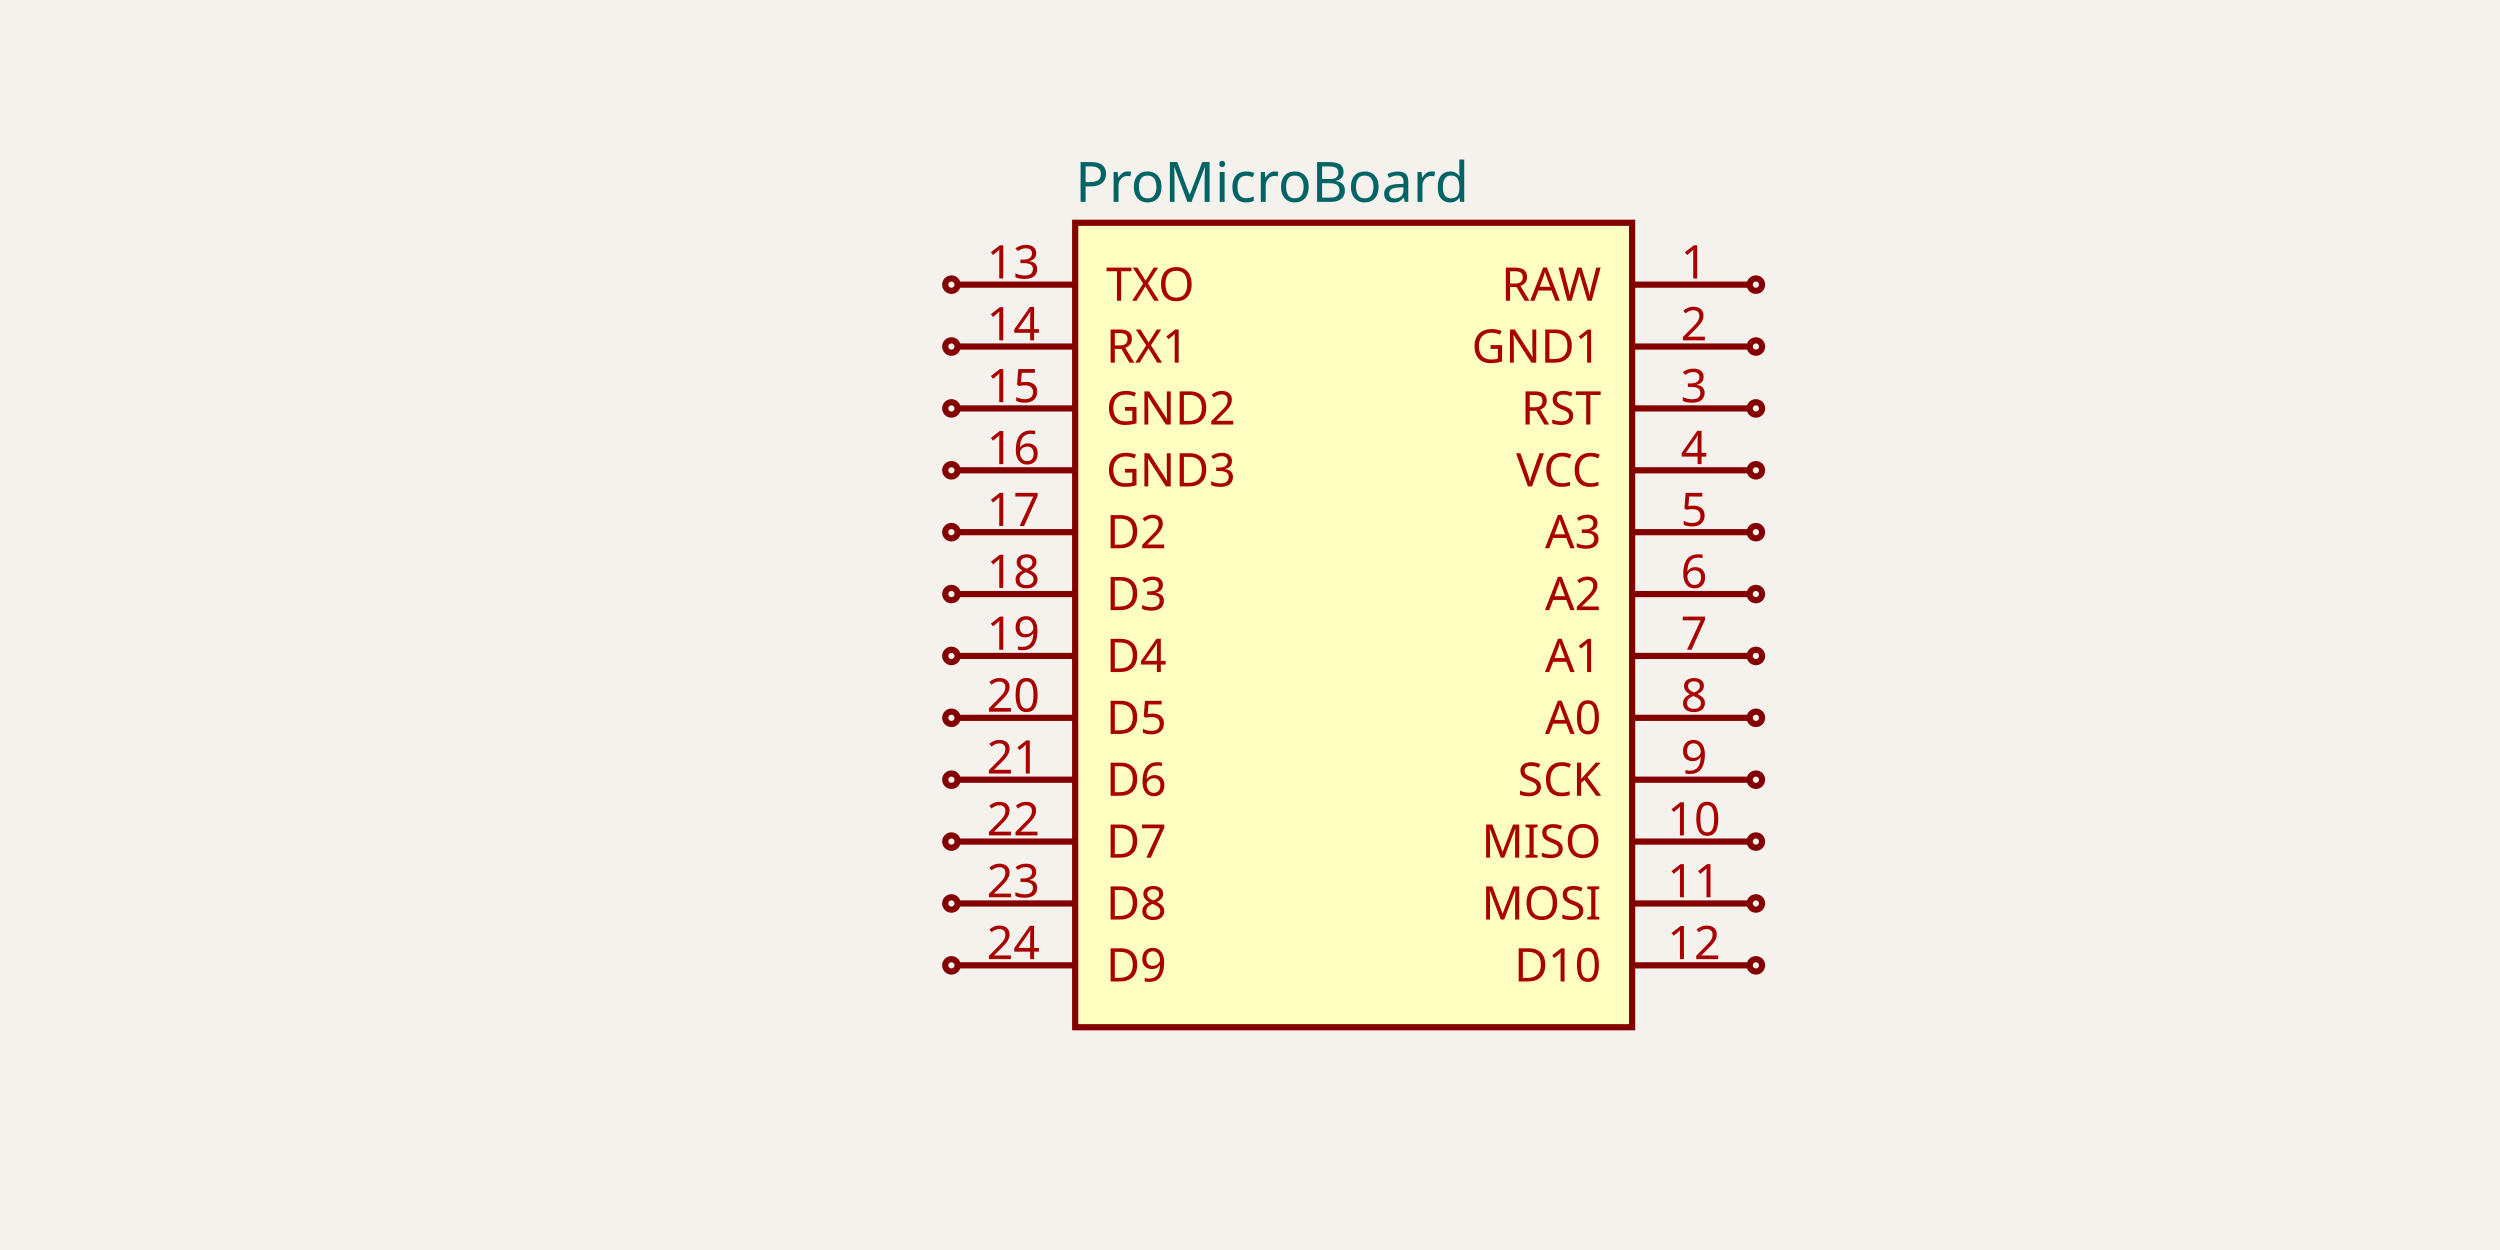
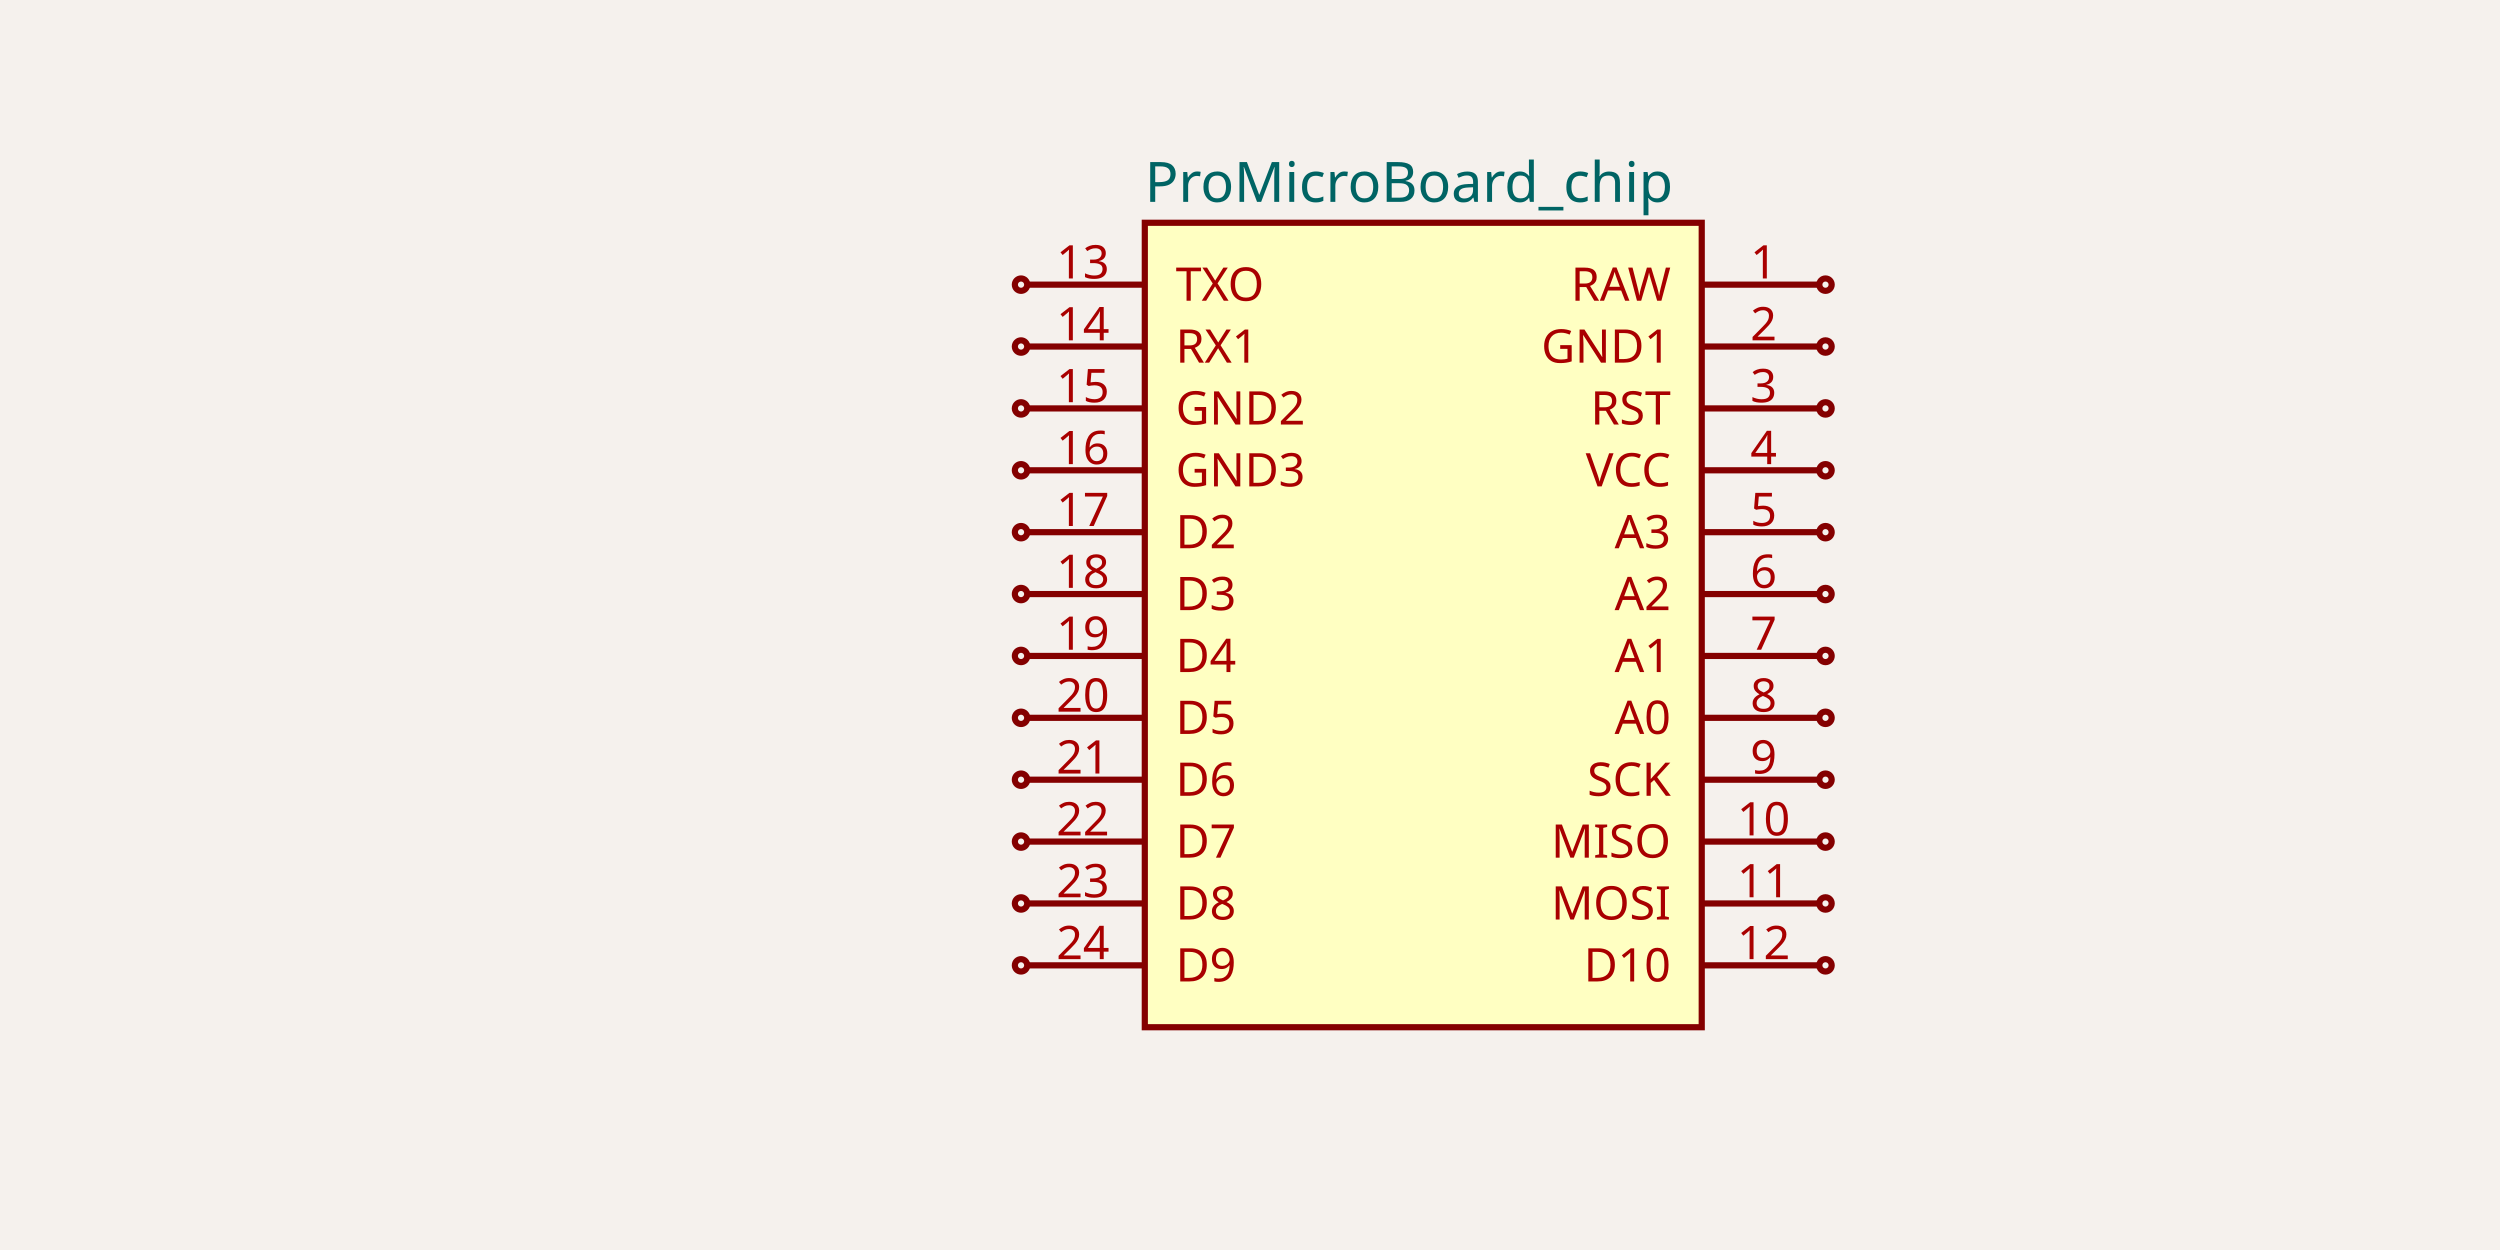
- <svg xmlns="http://www.w3.org/2000/svg" class="tscircuit-schematic" width="1200" height="600" style="background-color: rgb(245, 241, 237)" data-real-to-screen-transform="matrix(148.5148514851,0,0,-148.5148514851,649.7524752475,300)">
+ <svg xmlns="http://www.w3.org/2000/svg" class="tscircuit-schematic" width="1200" height="600" style="background-color: rgb(245, 241, 237)" data-real-to-screen-transform="matrix(148.5148514851,0,0,-148.5148514851,683.1683168317,300)">
  <style>
              .boundary { fill: rgb(245, 241, 237); }
              .schematic-boundary { fill: none; stroke: #fff; }
              .component { fill: none; stroke: rgb(132, 0, 0); }
              .chip { fill: rgb(255, 255, 194); stroke: rgb(132, 0, 0); }
              .component-pin { fill: none; stroke: rgb(132, 0, 0); }
              .text { font-family: sans-serif; fill: rgb(0, 150, 0); }
              .pin-number { fill: rgb(169, 0, 0); }
              .port-label { fill: rgb(0, 100, 100); }
              .component-name { fill: rgb(0, 100, 100); }
              
            </style>
  <rect class="boundary" x="0" y="0" width="1200" height="600" />
  <g class="sch-component" data-circuit-json-type="schematic_component" data-schematic-component-id="schematic_component_0">
-     <rect class="component chip sch-component-body" x="516.089" y="106.931" width="267.327" height="386.139" stroke-width="2.97px" fill="rgb(255, 255, 194)" stroke="rgb(132, 0, 0)" />
-     <rect class="component-overlay sch-component-overlay" x="516.089" y="106.931" width="267.327" height="386.139" fill="transparent" />
-     <text class="sch-text" x="516.089" y="512.376" fill="#006464" text-anchor="start" dominant-baseline="middle" font-family="sans-serif" font-size="26.733px" transform="rotate(0, 516.0891, 512.3762)" />
-     <text class="sch-text" x="516.089" y="87.624" fill="#006464" text-anchor="start" dominant-baseline="middle" font-family="sans-serif" font-size="26.733px" transform="rotate(0, 516.0891, 87.62376)">ProMicroBoard</text>
-     <line class="component-pin sch-component-pin sch-port-line" x1="783.416" y1="136.634" x2="839.851" y2="136.634" stroke-width="2.97px" />
+     <rect class="component chip sch-component-body" x="549.505" y="106.931" width="267.327" height="386.139" stroke-width="2.97px" fill="rgb(255, 255, 194)" stroke="rgb(132, 0, 0)" />
+     <rect class="component-overlay sch-component-overlay" x="549.505" y="106.931" width="267.327" height="386.139" fill="transparent" />
+     <text class="sch-text" x="549.505" y="512.376" fill="#006464" text-anchor="start" dominant-baseline="middle" font-family="sans-serif" font-size="26.733px" transform="rotate(0, 549.505, 512.3762)" />
+     <text class="sch-text" x="549.505" y="87.624" fill="#006464" text-anchor="start" dominant-baseline="middle" font-family="sans-serif" font-size="26.733px" transform="rotate(0, 549.505, 87.62376)">ProMicroBoard_chip</text>
+     <line class="component-pin sch-component-pin sch-port-line" x1="816.832" y1="136.634" x2="873.267" y2="136.634" stroke-width="2.97px" />
    <g class="sch-port" data-schematic-port-id="source_port_0">
-       <circle class="component-pin sch-component-pin sch-port-terminal" cx="842.822" cy="136.634" r="2.97" stroke-width="2.97px" />
-       <rect x="839.851" y="133.663" width="5.941" height="5.941" opacity="0" />
-     </g>
-     <text class="pin-number sch-pin-number" x="813.119" y="133.663" style="font-family: sans-serif;" fill="rgb(169, 0, 0)" text-anchor="middle" dominant-baseline="auto" font-size="22.277px" transform="">1</text>
-     <text class="pin-number sch-pin-label" x="768.564" y="136.634" style="font-family: sans-serif;" fill="rgb(169, 0, 0)" text-anchor="end" dominant-baseline="middle" font-size="22.277px" transform="">RAW</text>
-     <line class="component-pin sch-component-pin sch-port-line" x1="783.416" y1="166.337" x2="839.851" y2="166.337" stroke-width="2.97px" />
+       <circle class="component-pin sch-component-pin sch-port-terminal" cx="876.238" cy="136.634" r="2.97" stroke-width="2.97px" />
+       <rect x="873.267" y="133.663" width="5.941" height="5.941" opacity="0" />
+     </g>
+     <text class="pin-number sch-pin-number" x="846.535" y="133.663" style="font-family: sans-serif;" fill="rgb(169, 0, 0)" text-anchor="middle" dominant-baseline="auto" font-size="22.277px" transform="">1</text>
+     <text class="pin-number sch-pin-label" x="801.98" y="136.634" style="font-family: sans-serif;" fill="rgb(169, 0, 0)" text-anchor="end" dominant-baseline="middle" font-size="22.277px" transform="">RAW</text>
+     <line class="component-pin sch-component-pin sch-port-line" x1="816.832" y1="166.337" x2="873.267" y2="166.337" stroke-width="2.97px" />
    <g class="sch-port" data-schematic-port-id="source_port_1">
-       <circle class="component-pin sch-component-pin sch-port-terminal" cx="842.822" cy="166.337" r="2.97" stroke-width="2.97px" />
-       <rect x="839.851" y="163.366" width="5.941" height="5.941" opacity="0" />
-     </g>
-     <text class="pin-number sch-pin-number" x="813.119" y="163.366" style="font-family: sans-serif;" fill="rgb(169, 0, 0)" text-anchor="middle" dominant-baseline="auto" font-size="22.277px" transform="">2</text>
-     <text class="pin-number sch-pin-label" x="768.564" y="166.337" style="font-family: sans-serif;" fill="rgb(169, 0, 0)" text-anchor="end" dominant-baseline="middle" font-size="22.277px" transform="">GND1</text>
-     <line class="component-pin sch-component-pin sch-port-line" x1="783.416" y1="196.04" x2="839.851" y2="196.04" stroke-width="2.97px" />
+       <circle class="component-pin sch-component-pin sch-port-terminal" cx="876.238" cy="166.337" r="2.97" stroke-width="2.97px" />
+       <rect x="873.267" y="163.366" width="5.941" height="5.941" opacity="0" />
+     </g>
+     <text class="pin-number sch-pin-number" x="846.535" y="163.366" style="font-family: sans-serif;" fill="rgb(169, 0, 0)" text-anchor="middle" dominant-baseline="auto" font-size="22.277px" transform="">2</text>
+     <text class="pin-number sch-pin-label" x="801.98" y="166.337" style="font-family: sans-serif;" fill="rgb(169, 0, 0)" text-anchor="end" dominant-baseline="middle" font-size="22.277px" transform="">GND1</text>
+     <line class="component-pin sch-component-pin sch-port-line" x1="816.832" y1="196.04" x2="873.267" y2="196.04" stroke-width="2.97px" />
    <g class="sch-port" data-schematic-port-id="source_port_2">
-       <circle class="component-pin sch-component-pin sch-port-terminal" cx="842.822" cy="196.04" r="2.97" stroke-width="2.97px" />
-       <rect x="839.851" y="193.069" width="5.941" height="5.941" opacity="0" />
-     </g>
-     <text class="pin-number sch-pin-number" x="813.119" y="193.069" style="font-family: sans-serif;" fill="rgb(169, 0, 0)" text-anchor="middle" dominant-baseline="auto" font-size="22.277px" transform="">3</text>
-     <text class="pin-number sch-pin-label" x="768.564" y="196.04" style="font-family: sans-serif;" fill="rgb(169, 0, 0)" text-anchor="end" dominant-baseline="middle" font-size="22.277px" transform="">RST</text>
-     <line class="component-pin sch-component-pin sch-port-line" x1="783.416" y1="225.743" x2="839.851" y2="225.743" stroke-width="2.97px" />
+       <circle class="component-pin sch-component-pin sch-port-terminal" cx="876.238" cy="196.04" r="2.97" stroke-width="2.97px" />
+       <rect x="873.267" y="193.069" width="5.941" height="5.941" opacity="0" />
+     </g>
+     <text class="pin-number sch-pin-number" x="846.535" y="193.069" style="font-family: sans-serif;" fill="rgb(169, 0, 0)" text-anchor="middle" dominant-baseline="auto" font-size="22.277px" transform="">3</text>
+     <text class="pin-number sch-pin-label" x="801.98" y="196.04" style="font-family: sans-serif;" fill="rgb(169, 0, 0)" text-anchor="end" dominant-baseline="middle" font-size="22.277px" transform="">RST</text>
+     <line class="component-pin sch-component-pin sch-port-line" x1="816.832" y1="225.743" x2="873.267" y2="225.743" stroke-width="2.97px" />
    <g class="sch-port" data-schematic-port-id="source_port_3">
-       <circle class="component-pin sch-component-pin sch-port-terminal" cx="842.822" cy="225.743" r="2.97" stroke-width="2.97px" />
-       <rect x="839.851" y="222.772" width="5.941" height="5.941" opacity="0" />
-     </g>
-     <text class="pin-number sch-pin-number" x="813.119" y="222.772" style="font-family: sans-serif;" fill="rgb(169, 0, 0)" text-anchor="middle" dominant-baseline="auto" font-size="22.277px" transform="">4</text>
-     <text class="pin-number sch-pin-label" x="768.564" y="225.743" style="font-family: sans-serif;" fill="rgb(169, 0, 0)" text-anchor="end" dominant-baseline="middle" font-size="22.277px" transform="">VCC</text>
-     <line class="component-pin sch-component-pin sch-port-line" x1="783.416" y1="255.446" x2="839.851" y2="255.446" stroke-width="2.97px" />
+       <circle class="component-pin sch-component-pin sch-port-terminal" cx="876.238" cy="225.743" r="2.97" stroke-width="2.97px" />
+       <rect x="873.267" y="222.772" width="5.941" height="5.941" opacity="0" />
+     </g>
+     <text class="pin-number sch-pin-number" x="846.535" y="222.772" style="font-family: sans-serif;" fill="rgb(169, 0, 0)" text-anchor="middle" dominant-baseline="auto" font-size="22.277px" transform="">4</text>
+     <text class="pin-number sch-pin-label" x="801.98" y="225.743" style="font-family: sans-serif;" fill="rgb(169, 0, 0)" text-anchor="end" dominant-baseline="middle" font-size="22.277px" transform="">VCC</text>
+     <line class="component-pin sch-component-pin sch-port-line" x1="816.832" y1="255.446" x2="873.267" y2="255.446" stroke-width="2.97px" />
    <g class="sch-port" data-schematic-port-id="source_port_4">
-       <circle class="component-pin sch-component-pin sch-port-terminal" cx="842.822" cy="255.446" r="2.97" stroke-width="2.97px" />
-       <rect x="839.851" y="252.475" width="5.941" height="5.941" opacity="0" />
-     </g>
-     <text class="pin-number sch-pin-number" x="813.119" y="252.475" style="font-family: sans-serif;" fill="rgb(169, 0, 0)" text-anchor="middle" dominant-baseline="auto" font-size="22.277px" transform="">5</text>
-     <text class="pin-number sch-pin-label" x="768.564" y="255.446" style="font-family: sans-serif;" fill="rgb(169, 0, 0)" text-anchor="end" dominant-baseline="middle" font-size="22.277px" transform="">A3</text>
-     <line class="component-pin sch-component-pin sch-port-line" x1="783.416" y1="285.149" x2="839.851" y2="285.149" stroke-width="2.97px" />
+       <circle class="component-pin sch-component-pin sch-port-terminal" cx="876.238" cy="255.446" r="2.97" stroke-width="2.97px" />
+       <rect x="873.267" y="252.475" width="5.941" height="5.941" opacity="0" />
+     </g>
+     <text class="pin-number sch-pin-number" x="846.535" y="252.475" style="font-family: sans-serif;" fill="rgb(169, 0, 0)" text-anchor="middle" dominant-baseline="auto" font-size="22.277px" transform="">5</text>
+     <text class="pin-number sch-pin-label" x="801.98" y="255.446" style="font-family: sans-serif;" fill="rgb(169, 0, 0)" text-anchor="end" dominant-baseline="middle" font-size="22.277px" transform="">A3</text>
+     <line class="component-pin sch-component-pin sch-port-line" x1="816.832" y1="285.149" x2="873.267" y2="285.149" stroke-width="2.97px" />
    <g class="sch-port" data-schematic-port-id="source_port_5">
-       <circle class="component-pin sch-component-pin sch-port-terminal" cx="842.822" cy="285.149" r="2.97" stroke-width="2.97px" />
-       <rect x="839.851" y="282.178" width="5.941" height="5.941" opacity="0" />
-     </g>
-     <text class="pin-number sch-pin-number" x="813.119" y="282.178" style="font-family: sans-serif;" fill="rgb(169, 0, 0)" text-anchor="middle" dominant-baseline="auto" font-size="22.277px" transform="">6</text>
-     <text class="pin-number sch-pin-label" x="768.564" y="285.149" style="font-family: sans-serif;" fill="rgb(169, 0, 0)" text-anchor="end" dominant-baseline="middle" font-size="22.277px" transform="">A2</text>
-     <line class="component-pin sch-component-pin sch-port-line" x1="783.416" y1="314.851" x2="839.851" y2="314.851" stroke-width="2.97px" />
+       <circle class="component-pin sch-component-pin sch-port-terminal" cx="876.238" cy="285.149" r="2.97" stroke-width="2.97px" />
+       <rect x="873.267" y="282.178" width="5.941" height="5.941" opacity="0" />
+     </g>
+     <text class="pin-number sch-pin-number" x="846.535" y="282.178" style="font-family: sans-serif;" fill="rgb(169, 0, 0)" text-anchor="middle" dominant-baseline="auto" font-size="22.277px" transform="">6</text>
+     <text class="pin-number sch-pin-label" x="801.98" y="285.149" style="font-family: sans-serif;" fill="rgb(169, 0, 0)" text-anchor="end" dominant-baseline="middle" font-size="22.277px" transform="">A2</text>
+     <line class="component-pin sch-component-pin sch-port-line" x1="816.832" y1="314.851" x2="873.267" y2="314.851" stroke-width="2.97px" />
    <g class="sch-port" data-schematic-port-id="source_port_6">
-       <circle class="component-pin sch-component-pin sch-port-terminal" cx="842.822" cy="314.851" r="2.97" stroke-width="2.97px" />
-       <rect x="839.851" y="311.881" width="5.941" height="5.941" opacity="0" />
-     </g>
-     <text class="pin-number sch-pin-number" x="813.119" y="311.881" style="font-family: sans-serif;" fill="rgb(169, 0, 0)" text-anchor="middle" dominant-baseline="auto" font-size="22.277px" transform="">7</text>
-     <text class="pin-number sch-pin-label" x="768.564" y="314.851" style="font-family: sans-serif;" fill="rgb(169, 0, 0)" text-anchor="end" dominant-baseline="middle" font-size="22.277px" transform="">A1</text>
-     <line class="component-pin sch-component-pin sch-port-line" x1="783.416" y1="344.554" x2="839.851" y2="344.554" stroke-width="2.97px" />
+       <circle class="component-pin sch-component-pin sch-port-terminal" cx="876.238" cy="314.851" r="2.97" stroke-width="2.97px" />
+       <rect x="873.267" y="311.881" width="5.941" height="5.941" opacity="0" />
+     </g>
+     <text class="pin-number sch-pin-number" x="846.535" y="311.881" style="font-family: sans-serif;" fill="rgb(169, 0, 0)" text-anchor="middle" dominant-baseline="auto" font-size="22.277px" transform="">7</text>
+     <text class="pin-number sch-pin-label" x="801.98" y="314.851" style="font-family: sans-serif;" fill="rgb(169, 0, 0)" text-anchor="end" dominant-baseline="middle" font-size="22.277px" transform="">A1</text>
+     <line class="component-pin sch-component-pin sch-port-line" x1="816.832" y1="344.554" x2="873.267" y2="344.554" stroke-width="2.97px" />
    <g class="sch-port" data-schematic-port-id="source_port_7">
-       <circle class="component-pin sch-component-pin sch-port-terminal" cx="842.822" cy="344.554" r="2.97" stroke-width="2.97px" />
-       <rect x="839.851" y="341.584" width="5.941" height="5.941" opacity="0" />
-     </g>
-     <text class="pin-number sch-pin-number" x="813.119" y="341.584" style="font-family: sans-serif;" fill="rgb(169, 0, 0)" text-anchor="middle" dominant-baseline="auto" font-size="22.277px" transform="">8</text>
-     <text class="pin-number sch-pin-label" x="768.564" y="344.554" style="font-family: sans-serif;" fill="rgb(169, 0, 0)" text-anchor="end" dominant-baseline="middle" font-size="22.277px" transform="">A0</text>
-     <line class="component-pin sch-component-pin sch-port-line" x1="783.416" y1="374.257" x2="839.851" y2="374.257" stroke-width="2.97px" />
+       <circle class="component-pin sch-component-pin sch-port-terminal" cx="876.238" cy="344.554" r="2.97" stroke-width="2.97px" />
+       <rect x="873.267" y="341.584" width="5.941" height="5.941" opacity="0" />
+     </g>
+     <text class="pin-number sch-pin-number" x="846.535" y="341.584" style="font-family: sans-serif;" fill="rgb(169, 0, 0)" text-anchor="middle" dominant-baseline="auto" font-size="22.277px" transform="">8</text>
+     <text class="pin-number sch-pin-label" x="801.98" y="344.554" style="font-family: sans-serif;" fill="rgb(169, 0, 0)" text-anchor="end" dominant-baseline="middle" font-size="22.277px" transform="">A0</text>
+     <line class="component-pin sch-component-pin sch-port-line" x1="816.832" y1="374.257" x2="873.267" y2="374.257" stroke-width="2.97px" />
    <g class="sch-port" data-schematic-port-id="source_port_8">
-       <circle class="component-pin sch-component-pin sch-port-terminal" cx="842.822" cy="374.257" r="2.97" stroke-width="2.97px" />
-       <rect x="839.851" y="371.287" width="5.941" height="5.941" opacity="0" />
-     </g>
-     <text class="pin-number sch-pin-number" x="813.119" y="371.287" style="font-family: sans-serif;" fill="rgb(169, 0, 0)" text-anchor="middle" dominant-baseline="auto" font-size="22.277px" transform="">9</text>
-     <text class="pin-number sch-pin-label" x="768.564" y="374.257" style="font-family: sans-serif;" fill="rgb(169, 0, 0)" text-anchor="end" dominant-baseline="middle" font-size="22.277px" transform="">SCK</text>
-     <line class="component-pin sch-component-pin sch-port-line" x1="783.416" y1="403.96" x2="839.851" y2="403.96" stroke-width="2.97px" />
+       <circle class="component-pin sch-component-pin sch-port-terminal" cx="876.238" cy="374.257" r="2.97" stroke-width="2.97px" />
+       <rect x="873.267" y="371.287" width="5.941" height="5.941" opacity="0" />
+     </g>
+     <text class="pin-number sch-pin-number" x="846.535" y="371.287" style="font-family: sans-serif;" fill="rgb(169, 0, 0)" text-anchor="middle" dominant-baseline="auto" font-size="22.277px" transform="">9</text>
+     <text class="pin-number sch-pin-label" x="801.98" y="374.257" style="font-family: sans-serif;" fill="rgb(169, 0, 0)" text-anchor="end" dominant-baseline="middle" font-size="22.277px" transform="">SCK</text>
+     <line class="component-pin sch-component-pin sch-port-line" x1="816.832" y1="403.96" x2="873.267" y2="403.96" stroke-width="2.97px" />
    <g class="sch-port" data-schematic-port-id="source_port_9">
-       <circle class="component-pin sch-component-pin sch-port-terminal" cx="842.822" cy="403.96" r="2.97" stroke-width="2.97px" />
-       <rect x="839.851" y="400.99" width="5.941" height="5.941" opacity="0" />
-     </g>
-     <text class="pin-number sch-pin-number" x="813.119" y="400.99" style="font-family: sans-serif;" fill="rgb(169, 0, 0)" text-anchor="middle" dominant-baseline="auto" font-size="22.277px" transform="">10</text>
-     <text class="pin-number sch-pin-label" x="768.564" y="403.96" style="font-family: sans-serif;" fill="rgb(169, 0, 0)" text-anchor="end" dominant-baseline="middle" font-size="22.277px" transform="">MISO</text>
-     <line class="component-pin sch-component-pin sch-port-line" x1="783.416" y1="433.663" x2="839.851" y2="433.663" stroke-width="2.97px" />
+       <circle class="component-pin sch-component-pin sch-port-terminal" cx="876.238" cy="403.96" r="2.97" stroke-width="2.97px" />
+       <rect x="873.267" y="400.99" width="5.941" height="5.941" opacity="0" />
+     </g>
+     <text class="pin-number sch-pin-number" x="846.535" y="400.99" style="font-family: sans-serif;" fill="rgb(169, 0, 0)" text-anchor="middle" dominant-baseline="auto" font-size="22.277px" transform="">10</text>
+     <text class="pin-number sch-pin-label" x="801.98" y="403.96" style="font-family: sans-serif;" fill="rgb(169, 0, 0)" text-anchor="end" dominant-baseline="middle" font-size="22.277px" transform="">MISO</text>
+     <line class="component-pin sch-component-pin sch-port-line" x1="816.832" y1="433.663" x2="873.267" y2="433.663" stroke-width="2.97px" />
    <g class="sch-port" data-schematic-port-id="source_port_10">
-       <circle class="component-pin sch-component-pin sch-port-terminal" cx="842.822" cy="433.663" r="2.97" stroke-width="2.97px" />
-       <rect x="839.851" y="430.693" width="5.941" height="5.941" opacity="0" />
-     </g>
-     <text class="pin-number sch-pin-number" x="813.119" y="430.693" style="font-family: sans-serif;" fill="rgb(169, 0, 0)" text-anchor="middle" dominant-baseline="auto" font-size="22.277px" transform="">11</text>
-     <text class="pin-number sch-pin-label" x="768.564" y="433.663" style="font-family: sans-serif;" fill="rgb(169, 0, 0)" text-anchor="end" dominant-baseline="middle" font-size="22.277px" transform="">MOSI</text>
-     <line class="component-pin sch-component-pin sch-port-line" x1="783.416" y1="463.366" x2="839.851" y2="463.366" stroke-width="2.97px" />
+       <circle class="component-pin sch-component-pin sch-port-terminal" cx="876.238" cy="433.663" r="2.97" stroke-width="2.97px" />
+       <rect x="873.267" y="430.693" width="5.941" height="5.941" opacity="0" />
+     </g>
+     <text class="pin-number sch-pin-number" x="846.535" y="430.693" style="font-family: sans-serif;" fill="rgb(169, 0, 0)" text-anchor="middle" dominant-baseline="auto" font-size="22.277px" transform="">11</text>
+     <text class="pin-number sch-pin-label" x="801.98" y="433.663" style="font-family: sans-serif;" fill="rgb(169, 0, 0)" text-anchor="end" dominant-baseline="middle" font-size="22.277px" transform="">MOSI</text>
+     <line class="component-pin sch-component-pin sch-port-line" x1="816.832" y1="463.366" x2="873.267" y2="463.366" stroke-width="2.97px" />
    <g class="sch-port" data-schematic-port-id="source_port_11">
-       <circle class="component-pin sch-component-pin sch-port-terminal" cx="842.822" cy="463.366" r="2.97" stroke-width="2.97px" />
-       <rect x="839.851" y="460.396" width="5.941" height="5.941" opacity="0" />
-     </g>
-     <text class="pin-number sch-pin-number" x="813.119" y="460.396" style="font-family: sans-serif;" fill="rgb(169, 0, 0)" text-anchor="middle" dominant-baseline="auto" font-size="22.277px" transform="">12</text>
-     <text class="pin-number sch-pin-label" x="768.564" y="463.366" style="font-family: sans-serif;" fill="rgb(169, 0, 0)" text-anchor="end" dominant-baseline="middle" font-size="22.277px" transform="">D10</text>
-     <line class="component-pin sch-component-pin sch-port-line" x1="516.089" y1="136.634" x2="459.653" y2="136.634" stroke-width="2.97px" />
+       <circle class="component-pin sch-component-pin sch-port-terminal" cx="876.238" cy="463.366" r="2.97" stroke-width="2.97px" />
+       <rect x="873.267" y="460.396" width="5.941" height="5.941" opacity="0" />
+     </g>
+     <text class="pin-number sch-pin-number" x="846.535" y="460.396" style="font-family: sans-serif;" fill="rgb(169, 0, 0)" text-anchor="middle" dominant-baseline="auto" font-size="22.277px" transform="">12</text>
+     <text class="pin-number sch-pin-label" x="801.98" y="463.366" style="font-family: sans-serif;" fill="rgb(169, 0, 0)" text-anchor="end" dominant-baseline="middle" font-size="22.277px" transform="">D10</text>
+     <line class="component-pin sch-component-pin sch-port-line" x1="549.505" y1="136.634" x2="493.069" y2="136.634" stroke-width="2.97px" />
    <g class="sch-port" data-schematic-port-id="source_port_12">
-       <circle class="component-pin sch-component-pin sch-port-terminal" cx="456.683" cy="136.634" r="2.97" stroke-width="2.97px" />
-       <rect x="453.713" y="133.663" width="5.941" height="5.941" opacity="0" />
-     </g>
-     <text class="pin-number sch-pin-number" x="486.386" y="133.663" style="font-family: sans-serif;" fill="rgb(169, 0, 0)" text-anchor="middle" dominant-baseline="auto" font-size="22.277px" transform="">13</text>
-     <text class="pin-number sch-pin-label" x="530.941" y="136.634" style="font-family: sans-serif;" fill="rgb(169, 0, 0)" text-anchor="start" dominant-baseline="middle" font-size="22.277px" transform="">TXO</text>
-     <line class="component-pin sch-component-pin sch-port-line" x1="516.089" y1="166.337" x2="459.653" y2="166.337" stroke-width="2.97px" />
+       <circle class="component-pin sch-component-pin sch-port-terminal" cx="490.099" cy="136.634" r="2.97" stroke-width="2.97px" />
+       <rect x="487.129" y="133.663" width="5.941" height="5.941" opacity="0" />
+     </g>
+     <text class="pin-number sch-pin-number" x="519.802" y="133.663" style="font-family: sans-serif;" fill="rgb(169, 0, 0)" text-anchor="middle" dominant-baseline="auto" font-size="22.277px" transform="">13</text>
+     <text class="pin-number sch-pin-label" x="564.356" y="136.634" style="font-family: sans-serif;" fill="rgb(169, 0, 0)" text-anchor="start" dominant-baseline="middle" font-size="22.277px" transform="">TXO</text>
+     <line class="component-pin sch-component-pin sch-port-line" x1="549.505" y1="166.337" x2="493.069" y2="166.337" stroke-width="2.97px" />
    <g class="sch-port" data-schematic-port-id="source_port_13">
-       <circle class="component-pin sch-component-pin sch-port-terminal" cx="456.683" cy="166.337" r="2.97" stroke-width="2.97px" />
-       <rect x="453.713" y="163.366" width="5.941" height="5.941" opacity="0" />
-     </g>
-     <text class="pin-number sch-pin-number" x="486.386" y="163.366" style="font-family: sans-serif;" fill="rgb(169, 0, 0)" text-anchor="middle" dominant-baseline="auto" font-size="22.277px" transform="">14</text>
-     <text class="pin-number sch-pin-label" x="530.941" y="166.337" style="font-family: sans-serif;" fill="rgb(169, 0, 0)" text-anchor="start" dominant-baseline="middle" font-size="22.277px" transform="">RX1</text>
-     <line class="component-pin sch-component-pin sch-port-line" x1="516.089" y1="196.04" x2="459.653" y2="196.04" stroke-width="2.97px" />
+       <circle class="component-pin sch-component-pin sch-port-terminal" cx="490.099" cy="166.337" r="2.97" stroke-width="2.97px" />
+       <rect x="487.129" y="163.366" width="5.941" height="5.941" opacity="0" />
+     </g>
+     <text class="pin-number sch-pin-number" x="519.802" y="163.366" style="font-family: sans-serif;" fill="rgb(169, 0, 0)" text-anchor="middle" dominant-baseline="auto" font-size="22.277px" transform="">14</text>
+     <text class="pin-number sch-pin-label" x="564.356" y="166.337" style="font-family: sans-serif;" fill="rgb(169, 0, 0)" text-anchor="start" dominant-baseline="middle" font-size="22.277px" transform="">RX1</text>
+     <line class="component-pin sch-component-pin sch-port-line" x1="549.505" y1="196.04" x2="493.069" y2="196.04" stroke-width="2.97px" />
    <g class="sch-port" data-schematic-port-id="source_port_14">
-       <circle class="component-pin sch-component-pin sch-port-terminal" cx="456.683" cy="196.04" r="2.97" stroke-width="2.97px" />
-       <rect x="453.713" y="193.069" width="5.941" height="5.941" opacity="0" />
-     </g>
-     <text class="pin-number sch-pin-number" x="486.386" y="193.069" style="font-family: sans-serif;" fill="rgb(169, 0, 0)" text-anchor="middle" dominant-baseline="auto" font-size="22.277px" transform="">15</text>
-     <text class="pin-number sch-pin-label" x="530.941" y="196.04" style="font-family: sans-serif;" fill="rgb(169, 0, 0)" text-anchor="start" dominant-baseline="middle" font-size="22.277px" transform="">GND2</text>
-     <line class="component-pin sch-component-pin sch-port-line" x1="516.089" y1="225.743" x2="459.653" y2="225.743" stroke-width="2.97px" />
+       <circle class="component-pin sch-component-pin sch-port-terminal" cx="490.099" cy="196.04" r="2.97" stroke-width="2.97px" />
+       <rect x="487.129" y="193.069" width="5.941" height="5.941" opacity="0" />
+     </g>
+     <text class="pin-number sch-pin-number" x="519.802" y="193.069" style="font-family: sans-serif;" fill="rgb(169, 0, 0)" text-anchor="middle" dominant-baseline="auto" font-size="22.277px" transform="">15</text>
+     <text class="pin-number sch-pin-label" x="564.356" y="196.04" style="font-family: sans-serif;" fill="rgb(169, 0, 0)" text-anchor="start" dominant-baseline="middle" font-size="22.277px" transform="">GND2</text>
+     <line class="component-pin sch-component-pin sch-port-line" x1="549.505" y1="225.743" x2="493.069" y2="225.743" stroke-width="2.97px" />
    <g class="sch-port" data-schematic-port-id="source_port_15">
-       <circle class="component-pin sch-component-pin sch-port-terminal" cx="456.683" cy="225.743" r="2.97" stroke-width="2.97px" />
-       <rect x="453.713" y="222.772" width="5.941" height="5.941" opacity="0" />
-     </g>
-     <text class="pin-number sch-pin-number" x="486.386" y="222.772" style="font-family: sans-serif;" fill="rgb(169, 0, 0)" text-anchor="middle" dominant-baseline="auto" font-size="22.277px" transform="">16</text>
-     <text class="pin-number sch-pin-label" x="530.941" y="225.743" style="font-family: sans-serif;" fill="rgb(169, 0, 0)" text-anchor="start" dominant-baseline="middle" font-size="22.277px" transform="">GND3</text>
-     <line class="component-pin sch-component-pin sch-port-line" x1="516.089" y1="255.446" x2="459.653" y2="255.446" stroke-width="2.97px" />
+       <circle class="component-pin sch-component-pin sch-port-terminal" cx="490.099" cy="225.743" r="2.97" stroke-width="2.97px" />
+       <rect x="487.129" y="222.772" width="5.941" height="5.941" opacity="0" />
+     </g>
+     <text class="pin-number sch-pin-number" x="519.802" y="222.772" style="font-family: sans-serif;" fill="rgb(169, 0, 0)" text-anchor="middle" dominant-baseline="auto" font-size="22.277px" transform="">16</text>
+     <text class="pin-number sch-pin-label" x="564.356" y="225.743" style="font-family: sans-serif;" fill="rgb(169, 0, 0)" text-anchor="start" dominant-baseline="middle" font-size="22.277px" transform="">GND3</text>
+     <line class="component-pin sch-component-pin sch-port-line" x1="549.505" y1="255.446" x2="493.069" y2="255.446" stroke-width="2.97px" />
    <g class="sch-port" data-schematic-port-id="source_port_16">
-       <circle class="component-pin sch-component-pin sch-port-terminal" cx="456.683" cy="255.446" r="2.97" stroke-width="2.97px" />
-       <rect x="453.713" y="252.475" width="5.941" height="5.941" opacity="0" />
-     </g>
-     <text class="pin-number sch-pin-number" x="486.386" y="252.475" style="font-family: sans-serif;" fill="rgb(169, 0, 0)" text-anchor="middle" dominant-baseline="auto" font-size="22.277px" transform="">17</text>
-     <text class="pin-number sch-pin-label" x="530.941" y="255.446" style="font-family: sans-serif;" fill="rgb(169, 0, 0)" text-anchor="start" dominant-baseline="middle" font-size="22.277px" transform="">D2</text>
-     <line class="component-pin sch-component-pin sch-port-line" x1="516.089" y1="285.149" x2="459.653" y2="285.149" stroke-width="2.97px" />
+       <circle class="component-pin sch-component-pin sch-port-terminal" cx="490.099" cy="255.446" r="2.97" stroke-width="2.97px" />
+       <rect x="487.129" y="252.475" width="5.941" height="5.941" opacity="0" />
+     </g>
+     <text class="pin-number sch-pin-number" x="519.802" y="252.475" style="font-family: sans-serif;" fill="rgb(169, 0, 0)" text-anchor="middle" dominant-baseline="auto" font-size="22.277px" transform="">17</text>
+     <text class="pin-number sch-pin-label" x="564.356" y="255.446" style="font-family: sans-serif;" fill="rgb(169, 0, 0)" text-anchor="start" dominant-baseline="middle" font-size="22.277px" transform="">D2</text>
+     <line class="component-pin sch-component-pin sch-port-line" x1="549.505" y1="285.149" x2="493.069" y2="285.149" stroke-width="2.97px" />
    <g class="sch-port" data-schematic-port-id="source_port_17">
-       <circle class="component-pin sch-component-pin sch-port-terminal" cx="456.683" cy="285.149" r="2.97" stroke-width="2.97px" />
-       <rect x="453.713" y="282.178" width="5.941" height="5.941" opacity="0" />
-     </g>
-     <text class="pin-number sch-pin-number" x="486.386" y="282.178" style="font-family: sans-serif;" fill="rgb(169, 0, 0)" text-anchor="middle" dominant-baseline="auto" font-size="22.277px" transform="">18</text>
-     <text class="pin-number sch-pin-label" x="530.941" y="285.149" style="font-family: sans-serif;" fill="rgb(169, 0, 0)" text-anchor="start" dominant-baseline="middle" font-size="22.277px" transform="">D3</text>
-     <line class="component-pin sch-component-pin sch-port-line" x1="516.089" y1="314.851" x2="459.653" y2="314.851" stroke-width="2.97px" />
+       <circle class="component-pin sch-component-pin sch-port-terminal" cx="490.099" cy="285.149" r="2.97" stroke-width="2.97px" />
+       <rect x="487.129" y="282.178" width="5.941" height="5.941" opacity="0" />
+     </g>
+     <text class="pin-number sch-pin-number" x="519.802" y="282.178" style="font-family: sans-serif;" fill="rgb(169, 0, 0)" text-anchor="middle" dominant-baseline="auto" font-size="22.277px" transform="">18</text>
+     <text class="pin-number sch-pin-label" x="564.356" y="285.149" style="font-family: sans-serif;" fill="rgb(169, 0, 0)" text-anchor="start" dominant-baseline="middle" font-size="22.277px" transform="">D3</text>
+     <line class="component-pin sch-component-pin sch-port-line" x1="549.505" y1="314.851" x2="493.069" y2="314.851" stroke-width="2.97px" />
    <g class="sch-port" data-schematic-port-id="source_port_18">
-       <circle class="component-pin sch-component-pin sch-port-terminal" cx="456.683" cy="314.851" r="2.97" stroke-width="2.97px" />
-       <rect x="453.713" y="311.881" width="5.941" height="5.941" opacity="0" />
-     </g>
-     <text class="pin-number sch-pin-number" x="486.386" y="311.881" style="font-family: sans-serif;" fill="rgb(169, 0, 0)" text-anchor="middle" dominant-baseline="auto" font-size="22.277px" transform="">19</text>
-     <text class="pin-number sch-pin-label" x="530.941" y="314.851" style="font-family: sans-serif;" fill="rgb(169, 0, 0)" text-anchor="start" dominant-baseline="middle" font-size="22.277px" transform="">D4</text>
-     <line class="component-pin sch-component-pin sch-port-line" x1="516.089" y1="344.554" x2="459.653" y2="344.554" stroke-width="2.97px" />
+       <circle class="component-pin sch-component-pin sch-port-terminal" cx="490.099" cy="314.851" r="2.97" stroke-width="2.97px" />
+       <rect x="487.129" y="311.881" width="5.941" height="5.941" opacity="0" />
+     </g>
+     <text class="pin-number sch-pin-number" x="519.802" y="311.881" style="font-family: sans-serif;" fill="rgb(169, 0, 0)" text-anchor="middle" dominant-baseline="auto" font-size="22.277px" transform="">19</text>
+     <text class="pin-number sch-pin-label" x="564.356" y="314.851" style="font-family: sans-serif;" fill="rgb(169, 0, 0)" text-anchor="start" dominant-baseline="middle" font-size="22.277px" transform="">D4</text>
+     <line class="component-pin sch-component-pin sch-port-line" x1="549.505" y1="344.554" x2="493.069" y2="344.554" stroke-width="2.97px" />
    <g class="sch-port" data-schematic-port-id="source_port_19">
-       <circle class="component-pin sch-component-pin sch-port-terminal" cx="456.683" cy="344.554" r="2.97" stroke-width="2.97px" />
-       <rect x="453.713" y="341.584" width="5.941" height="5.941" opacity="0" />
-     </g>
-     <text class="pin-number sch-pin-number" x="486.386" y="341.584" style="font-family: sans-serif;" fill="rgb(169, 0, 0)" text-anchor="middle" dominant-baseline="auto" font-size="22.277px" transform="">20</text>
-     <text class="pin-number sch-pin-label" x="530.941" y="344.554" style="font-family: sans-serif;" fill="rgb(169, 0, 0)" text-anchor="start" dominant-baseline="middle" font-size="22.277px" transform="">D5</text>
-     <line class="component-pin sch-component-pin sch-port-line" x1="516.089" y1="374.257" x2="459.653" y2="374.257" stroke-width="2.97px" />
+       <circle class="component-pin sch-component-pin sch-port-terminal" cx="490.099" cy="344.554" r="2.97" stroke-width="2.97px" />
+       <rect x="487.129" y="341.584" width="5.941" height="5.941" opacity="0" />
+     </g>
+     <text class="pin-number sch-pin-number" x="519.802" y="341.584" style="font-family: sans-serif;" fill="rgb(169, 0, 0)" text-anchor="middle" dominant-baseline="auto" font-size="22.277px" transform="">20</text>
+     <text class="pin-number sch-pin-label" x="564.356" y="344.554" style="font-family: sans-serif;" fill="rgb(169, 0, 0)" text-anchor="start" dominant-baseline="middle" font-size="22.277px" transform="">D5</text>
+     <line class="component-pin sch-component-pin sch-port-line" x1="549.505" y1="374.257" x2="493.069" y2="374.257" stroke-width="2.97px" />
    <g class="sch-port" data-schematic-port-id="source_port_20">
-       <circle class="component-pin sch-component-pin sch-port-terminal" cx="456.683" cy="374.257" r="2.97" stroke-width="2.97px" />
-       <rect x="453.713" y="371.287" width="5.941" height="5.941" opacity="0" />
-     </g>
-     <text class="pin-number sch-pin-number" x="486.386" y="371.287" style="font-family: sans-serif;" fill="rgb(169, 0, 0)" text-anchor="middle" dominant-baseline="auto" font-size="22.277px" transform="">21</text>
-     <text class="pin-number sch-pin-label" x="530.941" y="374.257" style="font-family: sans-serif;" fill="rgb(169, 0, 0)" text-anchor="start" dominant-baseline="middle" font-size="22.277px" transform="">D6</text>
-     <line class="component-pin sch-component-pin sch-port-line" x1="516.089" y1="403.96" x2="459.653" y2="403.96" stroke-width="2.97px" />
+       <circle class="component-pin sch-component-pin sch-port-terminal" cx="490.099" cy="374.257" r="2.97" stroke-width="2.97px" />
+       <rect x="487.129" y="371.287" width="5.941" height="5.941" opacity="0" />
+     </g>
+     <text class="pin-number sch-pin-number" x="519.802" y="371.287" style="font-family: sans-serif;" fill="rgb(169, 0, 0)" text-anchor="middle" dominant-baseline="auto" font-size="22.277px" transform="">21</text>
+     <text class="pin-number sch-pin-label" x="564.356" y="374.257" style="font-family: sans-serif;" fill="rgb(169, 0, 0)" text-anchor="start" dominant-baseline="middle" font-size="22.277px" transform="">D6</text>
+     <line class="component-pin sch-component-pin sch-port-line" x1="549.505" y1="403.96" x2="493.069" y2="403.96" stroke-width="2.97px" />
    <g class="sch-port" data-schematic-port-id="source_port_21">
-       <circle class="component-pin sch-component-pin sch-port-terminal" cx="456.683" cy="403.96" r="2.97" stroke-width="2.97px" />
-       <rect x="453.713" y="400.99" width="5.941" height="5.941" opacity="0" />
-     </g>
-     <text class="pin-number sch-pin-number" x="486.386" y="400.99" style="font-family: sans-serif;" fill="rgb(169, 0, 0)" text-anchor="middle" dominant-baseline="auto" font-size="22.277px" transform="">22</text>
-     <text class="pin-number sch-pin-label" x="530.941" y="403.96" style="font-family: sans-serif;" fill="rgb(169, 0, 0)" text-anchor="start" dominant-baseline="middle" font-size="22.277px" transform="">D7</text>
-     <line class="component-pin sch-component-pin sch-port-line" x1="516.089" y1="433.663" x2="459.653" y2="433.663" stroke-width="2.97px" />
+       <circle class="component-pin sch-component-pin sch-port-terminal" cx="490.099" cy="403.96" r="2.97" stroke-width="2.97px" />
+       <rect x="487.129" y="400.99" width="5.941" height="5.941" opacity="0" />
+     </g>
+     <text class="pin-number sch-pin-number" x="519.802" y="400.99" style="font-family: sans-serif;" fill="rgb(169, 0, 0)" text-anchor="middle" dominant-baseline="auto" font-size="22.277px" transform="">22</text>
+     <text class="pin-number sch-pin-label" x="564.356" y="403.96" style="font-family: sans-serif;" fill="rgb(169, 0, 0)" text-anchor="start" dominant-baseline="middle" font-size="22.277px" transform="">D7</text>
+     <line class="component-pin sch-component-pin sch-port-line" x1="549.505" y1="433.663" x2="493.069" y2="433.663" stroke-width="2.97px" />
    <g class="sch-port" data-schematic-port-id="source_port_22">
-       <circle class="component-pin sch-component-pin sch-port-terminal" cx="456.683" cy="433.663" r="2.97" stroke-width="2.97px" />
-       <rect x="453.713" y="430.693" width="5.941" height="5.941" opacity="0" />
-     </g>
-     <text class="pin-number sch-pin-number" x="486.386" y="430.693" style="font-family: sans-serif;" fill="rgb(169, 0, 0)" text-anchor="middle" dominant-baseline="auto" font-size="22.277px" transform="">23</text>
-     <text class="pin-number sch-pin-label" x="530.941" y="433.663" style="font-family: sans-serif;" fill="rgb(169, 0, 0)" text-anchor="start" dominant-baseline="middle" font-size="22.277px" transform="">D8</text>
-     <line class="component-pin sch-component-pin sch-port-line" x1="516.089" y1="463.366" x2="459.653" y2="463.366" stroke-width="2.97px" />
+       <circle class="component-pin sch-component-pin sch-port-terminal" cx="490.099" cy="433.663" r="2.97" stroke-width="2.97px" />
+       <rect x="487.129" y="430.693" width="5.941" height="5.941" opacity="0" />
+     </g>
+     <text class="pin-number sch-pin-number" x="519.802" y="430.693" style="font-family: sans-serif;" fill="rgb(169, 0, 0)" text-anchor="middle" dominant-baseline="auto" font-size="22.277px" transform="">23</text>
+     <text class="pin-number sch-pin-label" x="564.356" y="433.663" style="font-family: sans-serif;" fill="rgb(169, 0, 0)" text-anchor="start" dominant-baseline="middle" font-size="22.277px" transform="">D8</text>
+     <line class="component-pin sch-component-pin sch-port-line" x1="549.505" y1="463.366" x2="493.069" y2="463.366" stroke-width="2.97px" />
    <g class="sch-port" data-schematic-port-id="source_port_23">
-       <circle class="component-pin sch-component-pin sch-port-terminal" cx="456.683" cy="463.366" r="2.97" stroke-width="2.97px" />
-       <rect x="453.713" y="460.396" width="5.941" height="5.941" opacity="0" />
-     </g>
-     <text class="pin-number sch-pin-number" x="486.386" y="460.396" style="font-family: sans-serif;" fill="rgb(169, 0, 0)" text-anchor="middle" dominant-baseline="auto" font-size="22.277px" transform="">24</text>
-     <text class="pin-number sch-pin-label" x="530.941" y="463.366" style="font-family: sans-serif;" fill="rgb(169, 0, 0)" text-anchor="start" dominant-baseline="middle" font-size="22.277px" transform="">D9</text>
+       <circle class="component-pin sch-component-pin sch-port-terminal" cx="490.099" cy="463.366" r="2.97" stroke-width="2.97px" />
+       <rect x="487.129" y="460.396" width="5.941" height="5.941" opacity="0" />
+     </g>
+     <text class="pin-number sch-pin-number" x="519.802" y="460.396" style="font-family: sans-serif;" fill="rgb(169, 0, 0)" text-anchor="middle" dominant-baseline="auto" font-size="22.277px" transform="">24</text>
+     <text class="pin-number sch-pin-label" x="564.356" y="463.366" style="font-family: sans-serif;" fill="rgb(169, 0, 0)" text-anchor="start" dominant-baseline="middle" font-size="22.277px" transform="">D9</text>
  </g>
  <g class="schematic-port-hover sch-port-hover" data-schematic-port-id="source_port_0">
-     <circle cx="842.822" cy="136.634" r="5.941" fill="red" opacity="0" />
+     <circle cx="876.238" cy="136.634" r="5.941" fill="red" opacity="0" />
  </g>
  <g class="schematic-port-hover sch-port-hover" data-schematic-port-id="source_port_1">
-     <circle cx="842.822" cy="166.337" r="5.941" fill="red" opacity="0" />
+     <circle cx="876.238" cy="166.337" r="5.941" fill="red" opacity="0" />
  </g>
  <g class="schematic-port-hover sch-port-hover" data-schematic-port-id="source_port_2">
-     <circle cx="842.822" cy="196.04" r="5.941" fill="red" opacity="0" />
+     <circle cx="876.238" cy="196.04" r="5.941" fill="red" opacity="0" />
  </g>
  <g class="schematic-port-hover sch-port-hover" data-schematic-port-id="source_port_3">
-     <circle cx="842.822" cy="225.743" r="5.941" fill="red" opacity="0" />
+     <circle cx="876.238" cy="225.743" r="5.941" fill="red" opacity="0" />
  </g>
  <g class="schematic-port-hover sch-port-hover" data-schematic-port-id="source_port_4">
-     <circle cx="842.822" cy="255.446" r="5.941" fill="red" opacity="0" />
+     <circle cx="876.238" cy="255.446" r="5.941" fill="red" opacity="0" />
  </g>
  <g class="schematic-port-hover sch-port-hover" data-schematic-port-id="source_port_5">
-     <circle cx="842.822" cy="285.149" r="5.941" fill="red" opacity="0" />
+     <circle cx="876.238" cy="285.149" r="5.941" fill="red" opacity="0" />
  </g>
  <g class="schematic-port-hover sch-port-hover" data-schematic-port-id="source_port_6">
-     <circle cx="842.822" cy="314.851" r="5.941" fill="red" opacity="0" />
+     <circle cx="876.238" cy="314.851" r="5.941" fill="red" opacity="0" />
  </g>
  <g class="schematic-port-hover sch-port-hover" data-schematic-port-id="source_port_7">
-     <circle cx="842.822" cy="344.554" r="5.941" fill="red" opacity="0" />
+     <circle cx="876.238" cy="344.554" r="5.941" fill="red" opacity="0" />
  </g>
  <g class="schematic-port-hover sch-port-hover" data-schematic-port-id="source_port_8">
-     <circle cx="842.822" cy="374.257" r="5.941" fill="red" opacity="0" />
+     <circle cx="876.238" cy="374.257" r="5.941" fill="red" opacity="0" />
  </g>
  <g class="schematic-port-hover sch-port-hover" data-schematic-port-id="source_port_9">
-     <circle cx="842.822" cy="403.96" r="5.941" fill="red" opacity="0" />
+     <circle cx="876.238" cy="403.96" r="5.941" fill="red" opacity="0" />
  </g>
  <g class="schematic-port-hover sch-port-hover" data-schematic-port-id="source_port_10">
-     <circle cx="842.822" cy="433.663" r="5.941" fill="red" opacity="0" />
+     <circle cx="876.238" cy="433.663" r="5.941" fill="red" opacity="0" />
  </g>
  <g class="schematic-port-hover sch-port-hover" data-schematic-port-id="source_port_11">
-     <circle cx="842.822" cy="463.366" r="5.941" fill="red" opacity="0" />
+     <circle cx="876.238" cy="463.366" r="5.941" fill="red" opacity="0" />
  </g>
  <g class="schematic-port-hover sch-port-hover" data-schematic-port-id="source_port_12">
-     <circle cx="456.683" cy="136.634" r="5.941" fill="red" opacity="0" />
+     <circle cx="490.099" cy="136.634" r="5.941" fill="red" opacity="0" />
  </g>
  <g class="schematic-port-hover sch-port-hover" data-schematic-port-id="source_port_13">
-     <circle cx="456.683" cy="166.337" r="5.941" fill="red" opacity="0" />
+     <circle cx="490.099" cy="166.337" r="5.941" fill="red" opacity="0" />
  </g>
  <g class="schematic-port-hover sch-port-hover" data-schematic-port-id="source_port_14">
-     <circle cx="456.683" cy="196.04" r="5.941" fill="red" opacity="0" />
+     <circle cx="490.099" cy="196.04" r="5.941" fill="red" opacity="0" />
  </g>
  <g class="schematic-port-hover sch-port-hover" data-schematic-port-id="source_port_15">
-     <circle cx="456.683" cy="225.743" r="5.941" fill="red" opacity="0" />
+     <circle cx="490.099" cy="225.743" r="5.941" fill="red" opacity="0" />
  </g>
  <g class="schematic-port-hover sch-port-hover" data-schematic-port-id="source_port_16">
-     <circle cx="456.683" cy="255.446" r="5.941" fill="red" opacity="0" />
+     <circle cx="490.099" cy="255.446" r="5.941" fill="red" opacity="0" />
  </g>
  <g class="schematic-port-hover sch-port-hover" data-schematic-port-id="source_port_17">
-     <circle cx="456.683" cy="285.149" r="5.941" fill="red" opacity="0" />
+     <circle cx="490.099" cy="285.149" r="5.941" fill="red" opacity="0" />
  </g>
  <g class="schematic-port-hover sch-port-hover" data-schematic-port-id="source_port_18">
-     <circle cx="456.683" cy="314.851" r="5.941" fill="red" opacity="0" />
+     <circle cx="490.099" cy="314.851" r="5.941" fill="red" opacity="0" />
  </g>
  <g class="schematic-port-hover sch-port-hover" data-schematic-port-id="source_port_19">
-     <circle cx="456.683" cy="344.554" r="5.941" fill="red" opacity="0" />
+     <circle cx="490.099" cy="344.554" r="5.941" fill="red" opacity="0" />
  </g>
  <g class="schematic-port-hover sch-port-hover" data-schematic-port-id="source_port_20">
-     <circle cx="456.683" cy="374.257" r="5.941" fill="red" opacity="0" />
+     <circle cx="490.099" cy="374.257" r="5.941" fill="red" opacity="0" />
  </g>
  <g class="schematic-port-hover sch-port-hover" data-schematic-port-id="source_port_21">
-     <circle cx="456.683" cy="403.96" r="5.941" fill="red" opacity="0" />
+     <circle cx="490.099" cy="403.96" r="5.941" fill="red" opacity="0" />
  </g>
  <g class="schematic-port-hover sch-port-hover" data-schematic-port-id="source_port_22">
-     <circle cx="456.683" cy="433.663" r="5.941" fill="red" opacity="0" />
+     <circle cx="490.099" cy="433.663" r="5.941" fill="red" opacity="0" />
  </g>
  <g class="schematic-port-hover sch-port-hover" data-schematic-port-id="source_port_23">
-     <circle cx="456.683" cy="463.366" r="5.941" fill="red" opacity="0" />
+     <circle cx="490.099" cy="463.366" r="5.941" fill="red" opacity="0" />
  </g>
</svg>
